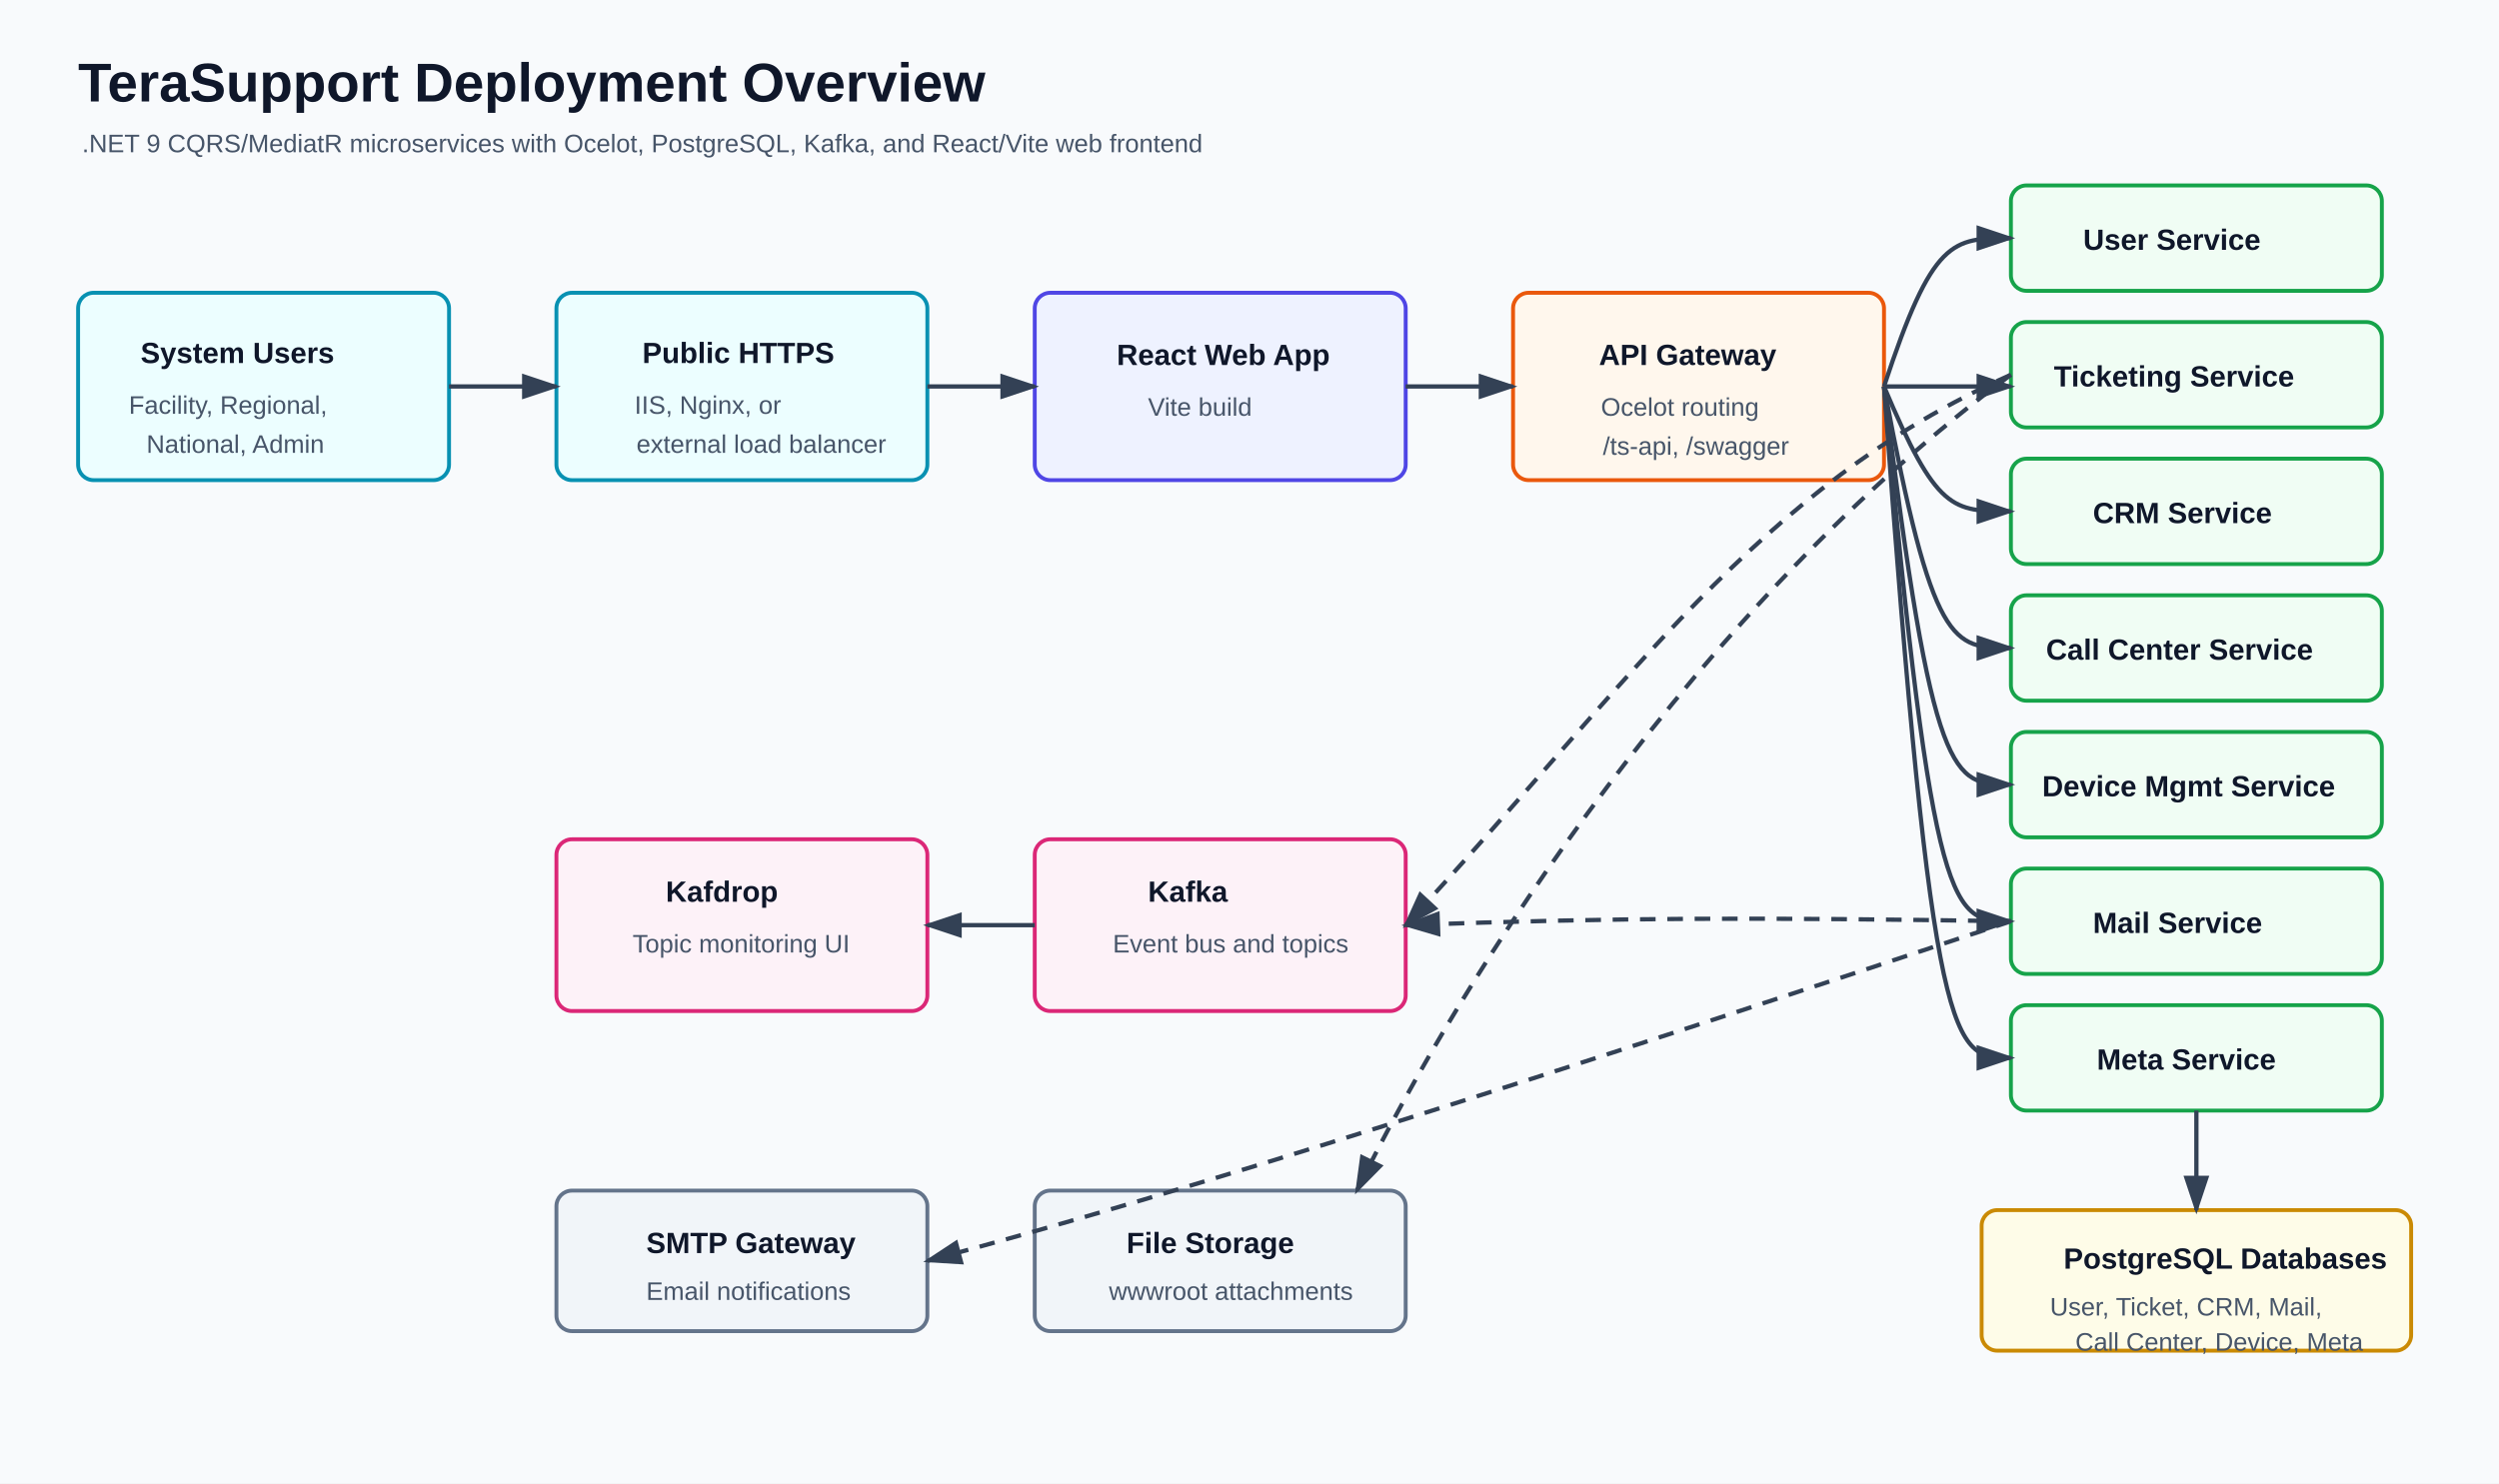
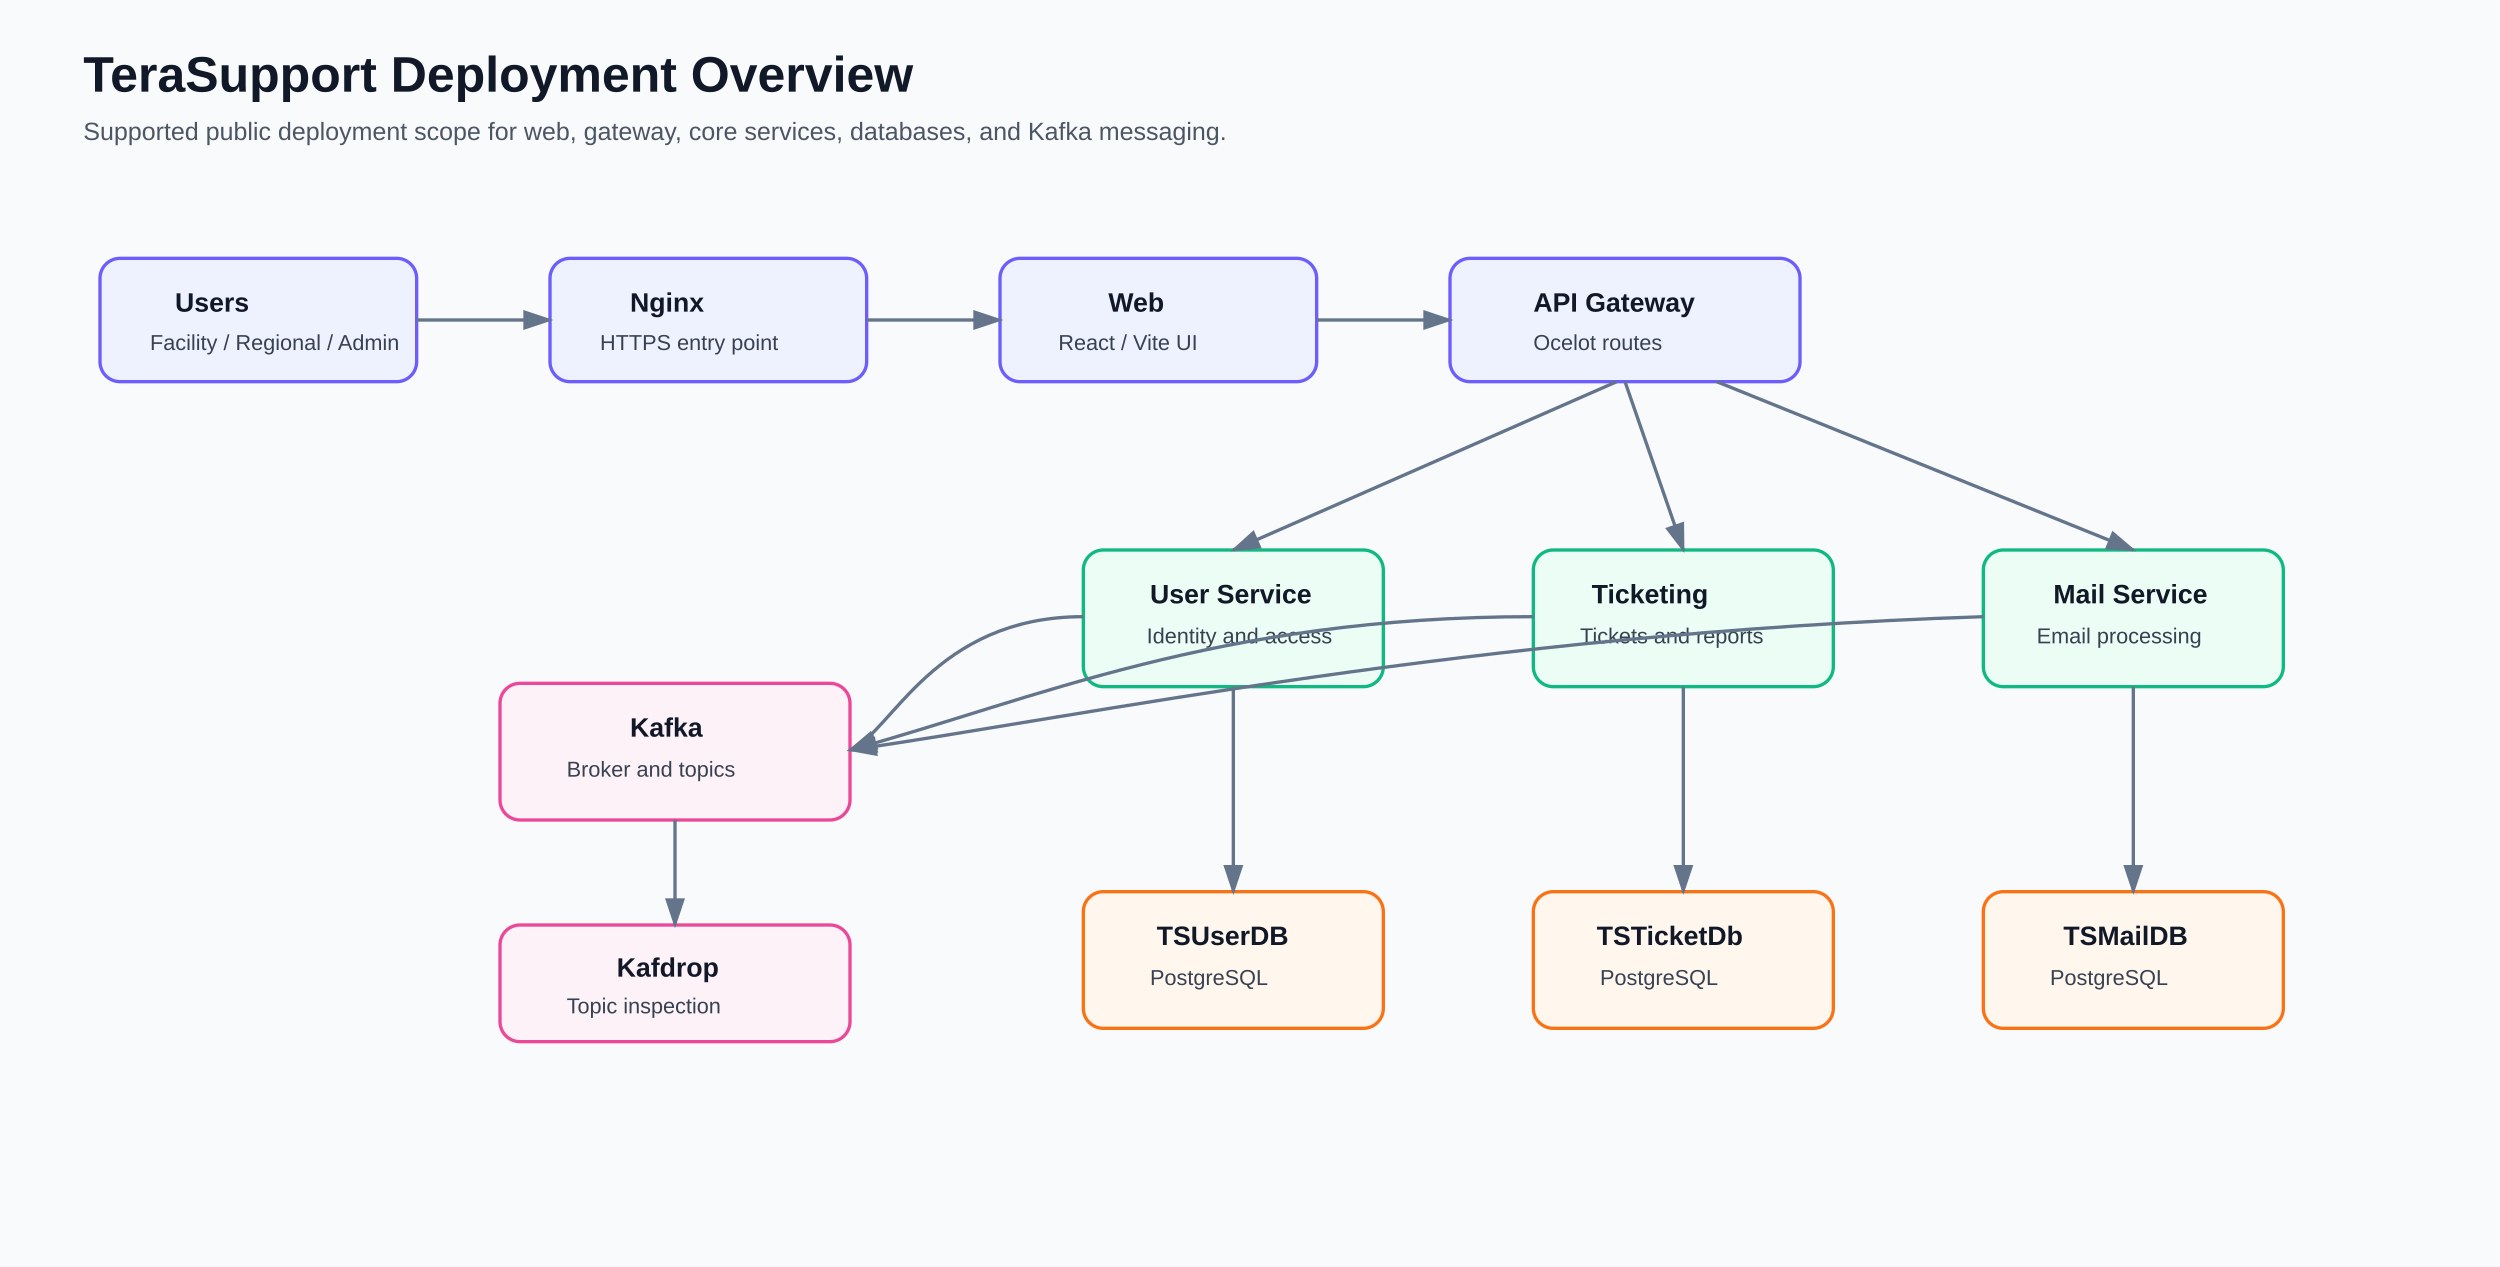
- <svg xmlns="http://www.w3.org/2000/svg" width="1280" height="760" viewBox="0 0 1280 760" role="img" aria-labelledby="title desc">
+ <svg xmlns="http://www.w3.org/2000/svg" width="1500" height="760" viewBox="0 0 1500 760">
  <defs>
+     <style>
+       .bg{fill:#f8fafc}.title{font:700 30px Arial,sans-serif;fill:#111827}.small{font:400 15px Arial,sans-serif;fill:#4b5563}.box{fill:#fff;stroke:#64748b;stroke-width:2;rx:12}.entry{fill:#eef2ff;stroke:#6d5dfc;stroke-width:2;rx:12}.svc{fill:#ecfdf5;stroke:#10b981;stroke-width:2;rx:12}.data{fill:#fff7ed;stroke:#f97316;stroke-width:2;rx:12}.msg{fill:#fdf2f8;stroke:#ec4899;stroke-width:2;rx:12}.label{font:700 16px Arial,sans-serif;fill:#111827}.text{font:400 13px Arial,sans-serif;fill:#374151}.line{stroke:#64748b;stroke-width:2;fill:none;marker-end:url(#arrow)}
+     </style>
    <marker id="arrow" markerWidth="10" markerHeight="10" refX="8" refY="3" orient="auto" markerUnits="strokeWidth">
-       <path d="M0,0 L0,6 L9,3 z" fill="#334155" />
+       <path d="M0,0 L0,6 L9,3 z" fill="#64748b" />
    </marker>
-     <style>
-       .bg{fill:#f8fafc}
-       .box{fill:#fff;stroke:#cbd5e1;stroke-width:2;rx:8}
-       .entry{fill:#ecfeff;stroke:#0891b2}
-       .web{fill:#eef2ff;stroke:#4f46e5}
-       .gateway{fill:#fff7ed;stroke:#ea580c}
-       .svc{fill:#f0fdf4;stroke:#16a34a}
-       .db{fill:#fefce8;stroke:#ca8a04}
-       .event{fill:#fdf2f8;stroke:#db2777}
-       .external{fill:#f1f5f9;stroke:#64748b}
-       .line{stroke:#334155;stroke-width:2.2;fill:none;marker-end:url(#arrow)}
-       .dash{stroke-dasharray:8 6}
-       .title{font:700 28px Arial,sans-serif;fill:#0f172a}
-       .label{font:700 15px Arial,sans-serif;fill:#0f172a}
-       .small{font:13px Arial,sans-serif;fill:#475569}
-     </style>
  </defs>
-   <rect class="bg" width="1280" height="760" />
-   <text class="title" x="40" y="52">TeraSupport Deployment Overview</text>
-   <text class="small" x="42" y="78">.NET 9 CQRS/MediatR microservices with Ocelot, PostgreSQL, Kafka, and React/Vite web frontend</text>
-   <rect class="box entry" x="40" y="150" width="190" height="96" />
-   <text class="label" x="72" y="186">System Users</text>
-   <text class="small" x="66" y="212">Facility, Regional,</text>
-   <text class="small" x="75" y="232">National, Admin</text>
-   <rect class="box entry" x="285" y="150" width="190" height="96" />
-   <text class="label" x="329" y="186">Public HTTPS</text>
-   <text class="small" x="325" y="212">IIS, Nginx, or</text>
-   <text class="small" x="326" y="232">external load balancer</text>
-   <rect class="box web" x="530" y="150" width="190" height="96" />
-   <text class="label" x="572" y="187">React Web App</text>
-   <text class="small" x="588" y="213">Vite build</text>
-   <rect class="box gateway" x="775" y="150" width="190" height="96" />
-   <text class="label" x="819" y="187">API Gateway</text>
-   <text class="small" x="820" y="213">Ocelot routing</text>
-   <text class="small" x="821" y="233">/ts-api, /swagger</text>
-   <path class="line" d="M230 198 H285" />
-   <path class="line" d="M475 198 H530" />
-   <path class="line" d="M720 198 H775" />
-   <g>
-     <rect class="box svc" x="1030" y="95" width="190" height="54" />
-     <text class="label" x="1067" y="128">User Service</text>
-     <rect class="box svc" x="1030" y="165" width="190" height="54" />
-     <text class="label" x="1052" y="198">Ticketing Service</text>
-     <rect class="box svc" x="1030" y="235" width="190" height="54" />
-     <text class="label" x="1072" y="268">CRM Service</text>
-     <rect class="box svc" x="1030" y="305" width="190" height="54" />
-     <text class="label" x="1048" y="338">Call Center Service</text>
-     <rect class="box svc" x="1030" y="375" width="190" height="54" />
-     <text class="label" x="1046" y="408">Device Mgmt Service</text>
-     <rect class="box svc" x="1030" y="445" width="190" height="54" />
-     <text class="label" x="1072" y="478">Mail Service</text>
-     <rect class="box svc" x="1030" y="515" width="190" height="54" />
-     <text class="label" x="1074" y="548">Meta Service</text>
-   </g>
-   <path class="line" d="M965 198 C990 122 1000 122 1030 122" />
-   <path class="line" d="M965 198 H1030" />
-   <path class="line" d="M965 198 C992 262 1000 262 1030 262" />
-   <path class="line" d="M965 198 C990 332 1000 332 1030 332" />
-   <path class="line" d="M965 198 C990 402 1000 402 1030 402" />
-   <path class="line" d="M965 198 C990 472 1000 472 1030 472" />
-   <path class="line" d="M965 198 C990 542 1000 542 1030 542" />
-   <rect class="box db" x="1015" y="620" width="220" height="72" />
-   <text class="label" x="1057" y="650">PostgreSQL Databases</text>
-   <text class="small" x="1050" y="674">User, Ticket, CRM, Mail,</text>
-   <text class="small" x="1063" y="692">Call Center, Device, Meta</text>
-   <path class="line" d="M1125 569 V620" />
-   <rect class="box event" x="530" y="430" width="190" height="88" />
-   <text class="label" x="588" y="462">Kafka</text>
-   <text class="small" x="570" y="488">Event bus and topics</text>
-   <path class="line dash" d="M1030 472 C900 470 830 470 720 474" />
-   <path class="line dash" d="M1030 192 C900 250 835 350 720 474" />
-   <rect class="box event" x="285" y="430" width="190" height="88" />
-   <text class="label" x="341" y="462">Kafdrop</text>
-   <text class="small" x="324" y="488">Topic monitoring UI</text>
-   <path class="line" d="M530 474 H475" />
-   <rect class="box external" x="530" y="610" width="190" height="72" />
-   <text class="label" x="577" y="642">File Storage</text>
-   <text class="small" x="568" y="666">wwwroot attachments</text>
-   <path class="line dash" d="M1030 192 C870 310 750 498 695 610" />
-   <rect class="box external" x="285" y="610" width="190" height="72" />
-   <text class="label" x="331" y="642">SMTP Gateway</text>
-   <text class="small" x="331" y="666">Email notifications</text>
-   <path class="line dash" d="M1030 472 C790 552 610 610 475 646" />
+   <rect class="bg" width="1500" height="760" />
+   <text class="title" x="50" y="55">TeraSupport Deployment Overview</text>
+   <text class="small" x="50" y="84">Supported public deployment scope for web, gateway, core services, databases, and Kafka messaging.</text>
+   <rect class="entry" x="60" y="155" width="190" height="74" />
+   <text class="label" x="105" y="187">Users</text>
+   <text class="text" x="90" y="210">Facility / Regional / Admin</text>
+   <rect class="entry" x="330" y="155" width="190" height="74" />
+   <text class="label" x="378" y="187">Nginx</text>
+   <text class="text" x="360" y="210">HTTPS entry point</text>
+   <rect class="entry" x="600" y="155" width="190" height="74" />
+   <text class="label" x="665" y="187">Web</text>
+   <text class="text" x="635" y="210">React / Vite UI</text>
+   <rect class="entry" x="870" y="155" width="210" height="74" />
+   <text class="label" x="920" y="187">API Gateway</text>
+   <text class="text" x="920" y="210">Ocelot routes</text>
+   <path class="line" d="M250 192 L330 192" />
+   <path class="line" d="M520 192 L600 192" />
+   <path class="line" d="M790 192 L870 192" />
+   <rect class="svc" x="650" y="330" width="180" height="82" />
+   <text class="label" x="690" y="362">User Service</text>
+   <text class="text" x="688" y="386">Identity and access</text>
+   <rect class="svc" x="920" y="330" width="180" height="82" />
+   <text class="label" x="955" y="362">Ticketing</text>
+   <text class="text" x="948" y="386">Tickets and reports</text>
+   <rect class="svc" x="1190" y="330" width="180" height="82" />
+   <text class="label" x="1232" y="362">Mail Service</text>
+   <text class="text" x="1222" y="386">Email processing</text>
+   <path class="line" d="M970 229 L740 330" />
+   <path class="line" d="M975 229 L1010 330" />
+   <path class="line" d="M1030 229 L1280 330" />
+   <rect class="data" x="650" y="535" width="180" height="82" />
+   <text class="label" x="694" y="567">TSUserDB</text>
+   <text class="text" x="690" y="591">PostgreSQL</text>
+   <rect class="data" x="920" y="535" width="180" height="82" />
+   <text class="label" x="958" y="567">TSTicketDb</text>
+   <text class="text" x="960" y="591">PostgreSQL</text>
+   <rect class="data" x="1190" y="535" width="180" height="82" />
+   <text class="label" x="1238" y="567">TSMailDB</text>
+   <text class="text" x="1230" y="591">PostgreSQL</text>
+   <path class="line" d="M740 412 L740 535" />
+   <path class="line" d="M1010 412 L1010 535" />
+   <path class="line" d="M1280 412 L1280 535" />
+   <rect class="msg" x="300" y="410" width="210" height="82" />
+   <text class="label" x="378" y="442">Kafka</text>
+   <text class="text" x="340" y="466">Broker and topics</text>
+   <rect class="msg" x="300" y="555" width="210" height="70" />
+   <text class="label" x="370" y="586">Kafdrop</text>
+   <text class="text" x="340" y="608">Topic inspection</text>
+   <path class="line" d="M650 370 C560 370 535 440 510 450" />
+   <path class="line" d="M920 370 C730 370 620 420 510 450" />
+   <path class="line" d="M1190 370 C885 380 650 430 510 450" />
+   <path class="line" d="M405 492 L405 555" />
</svg>
